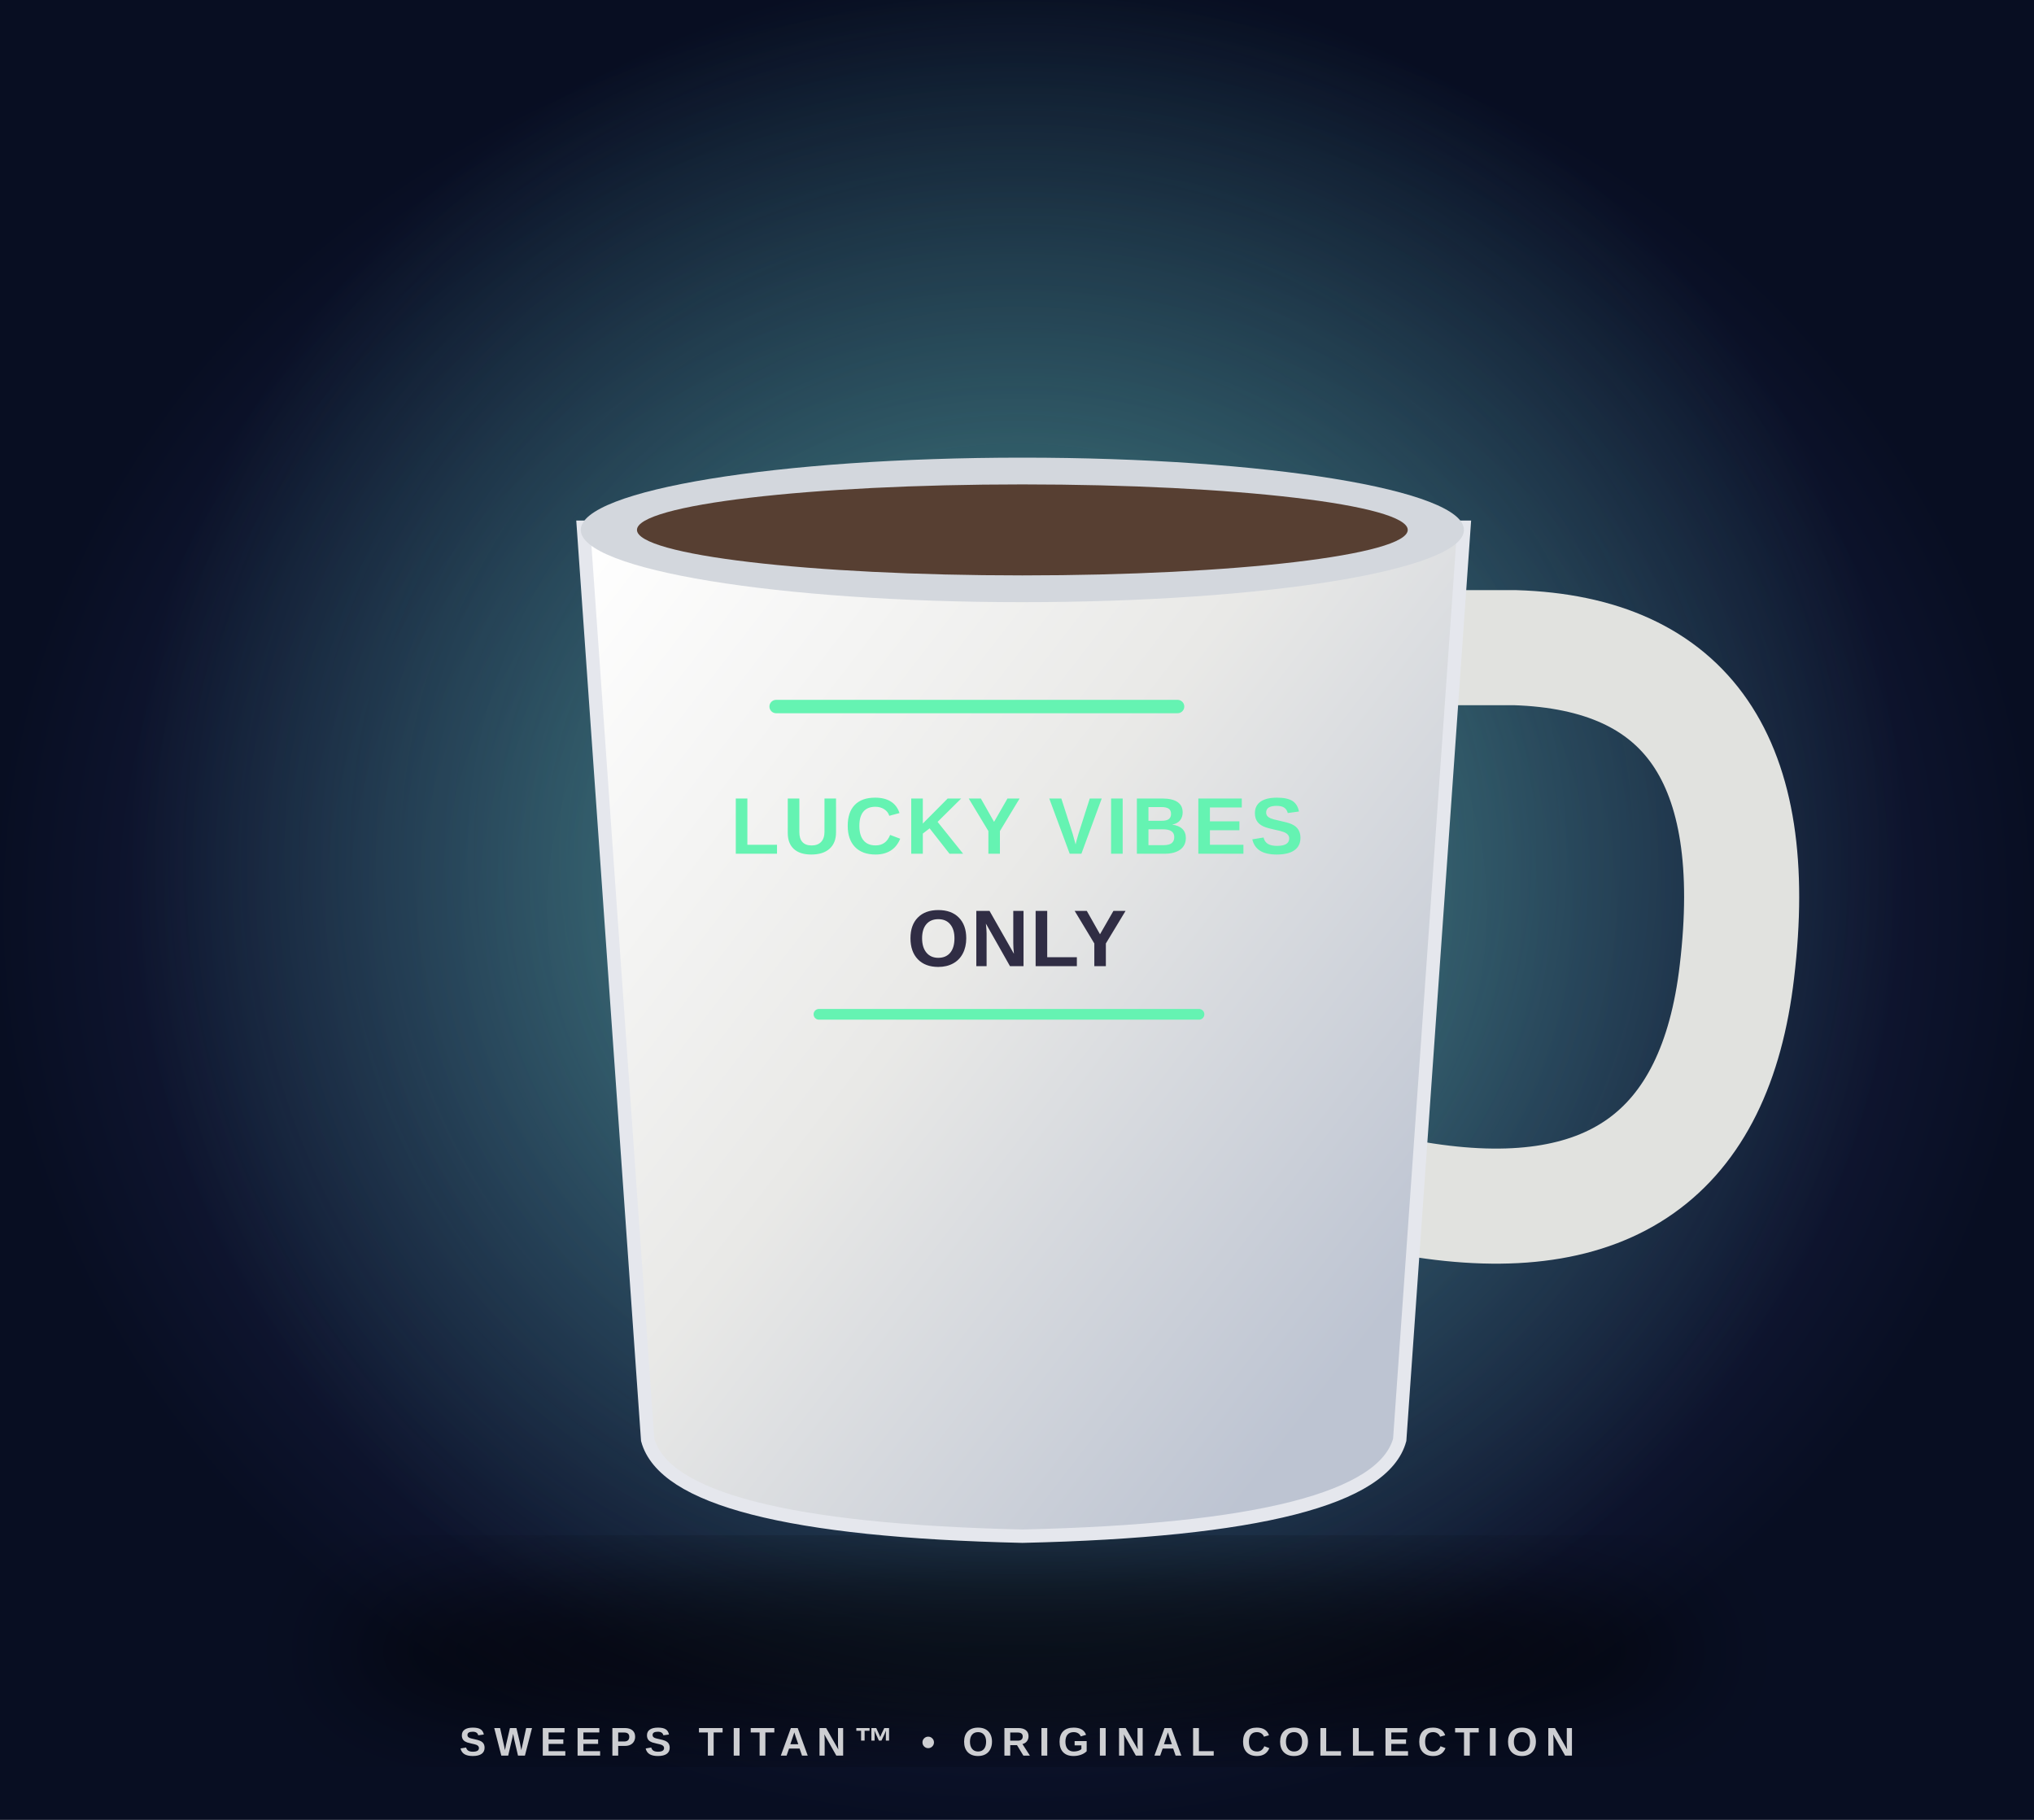
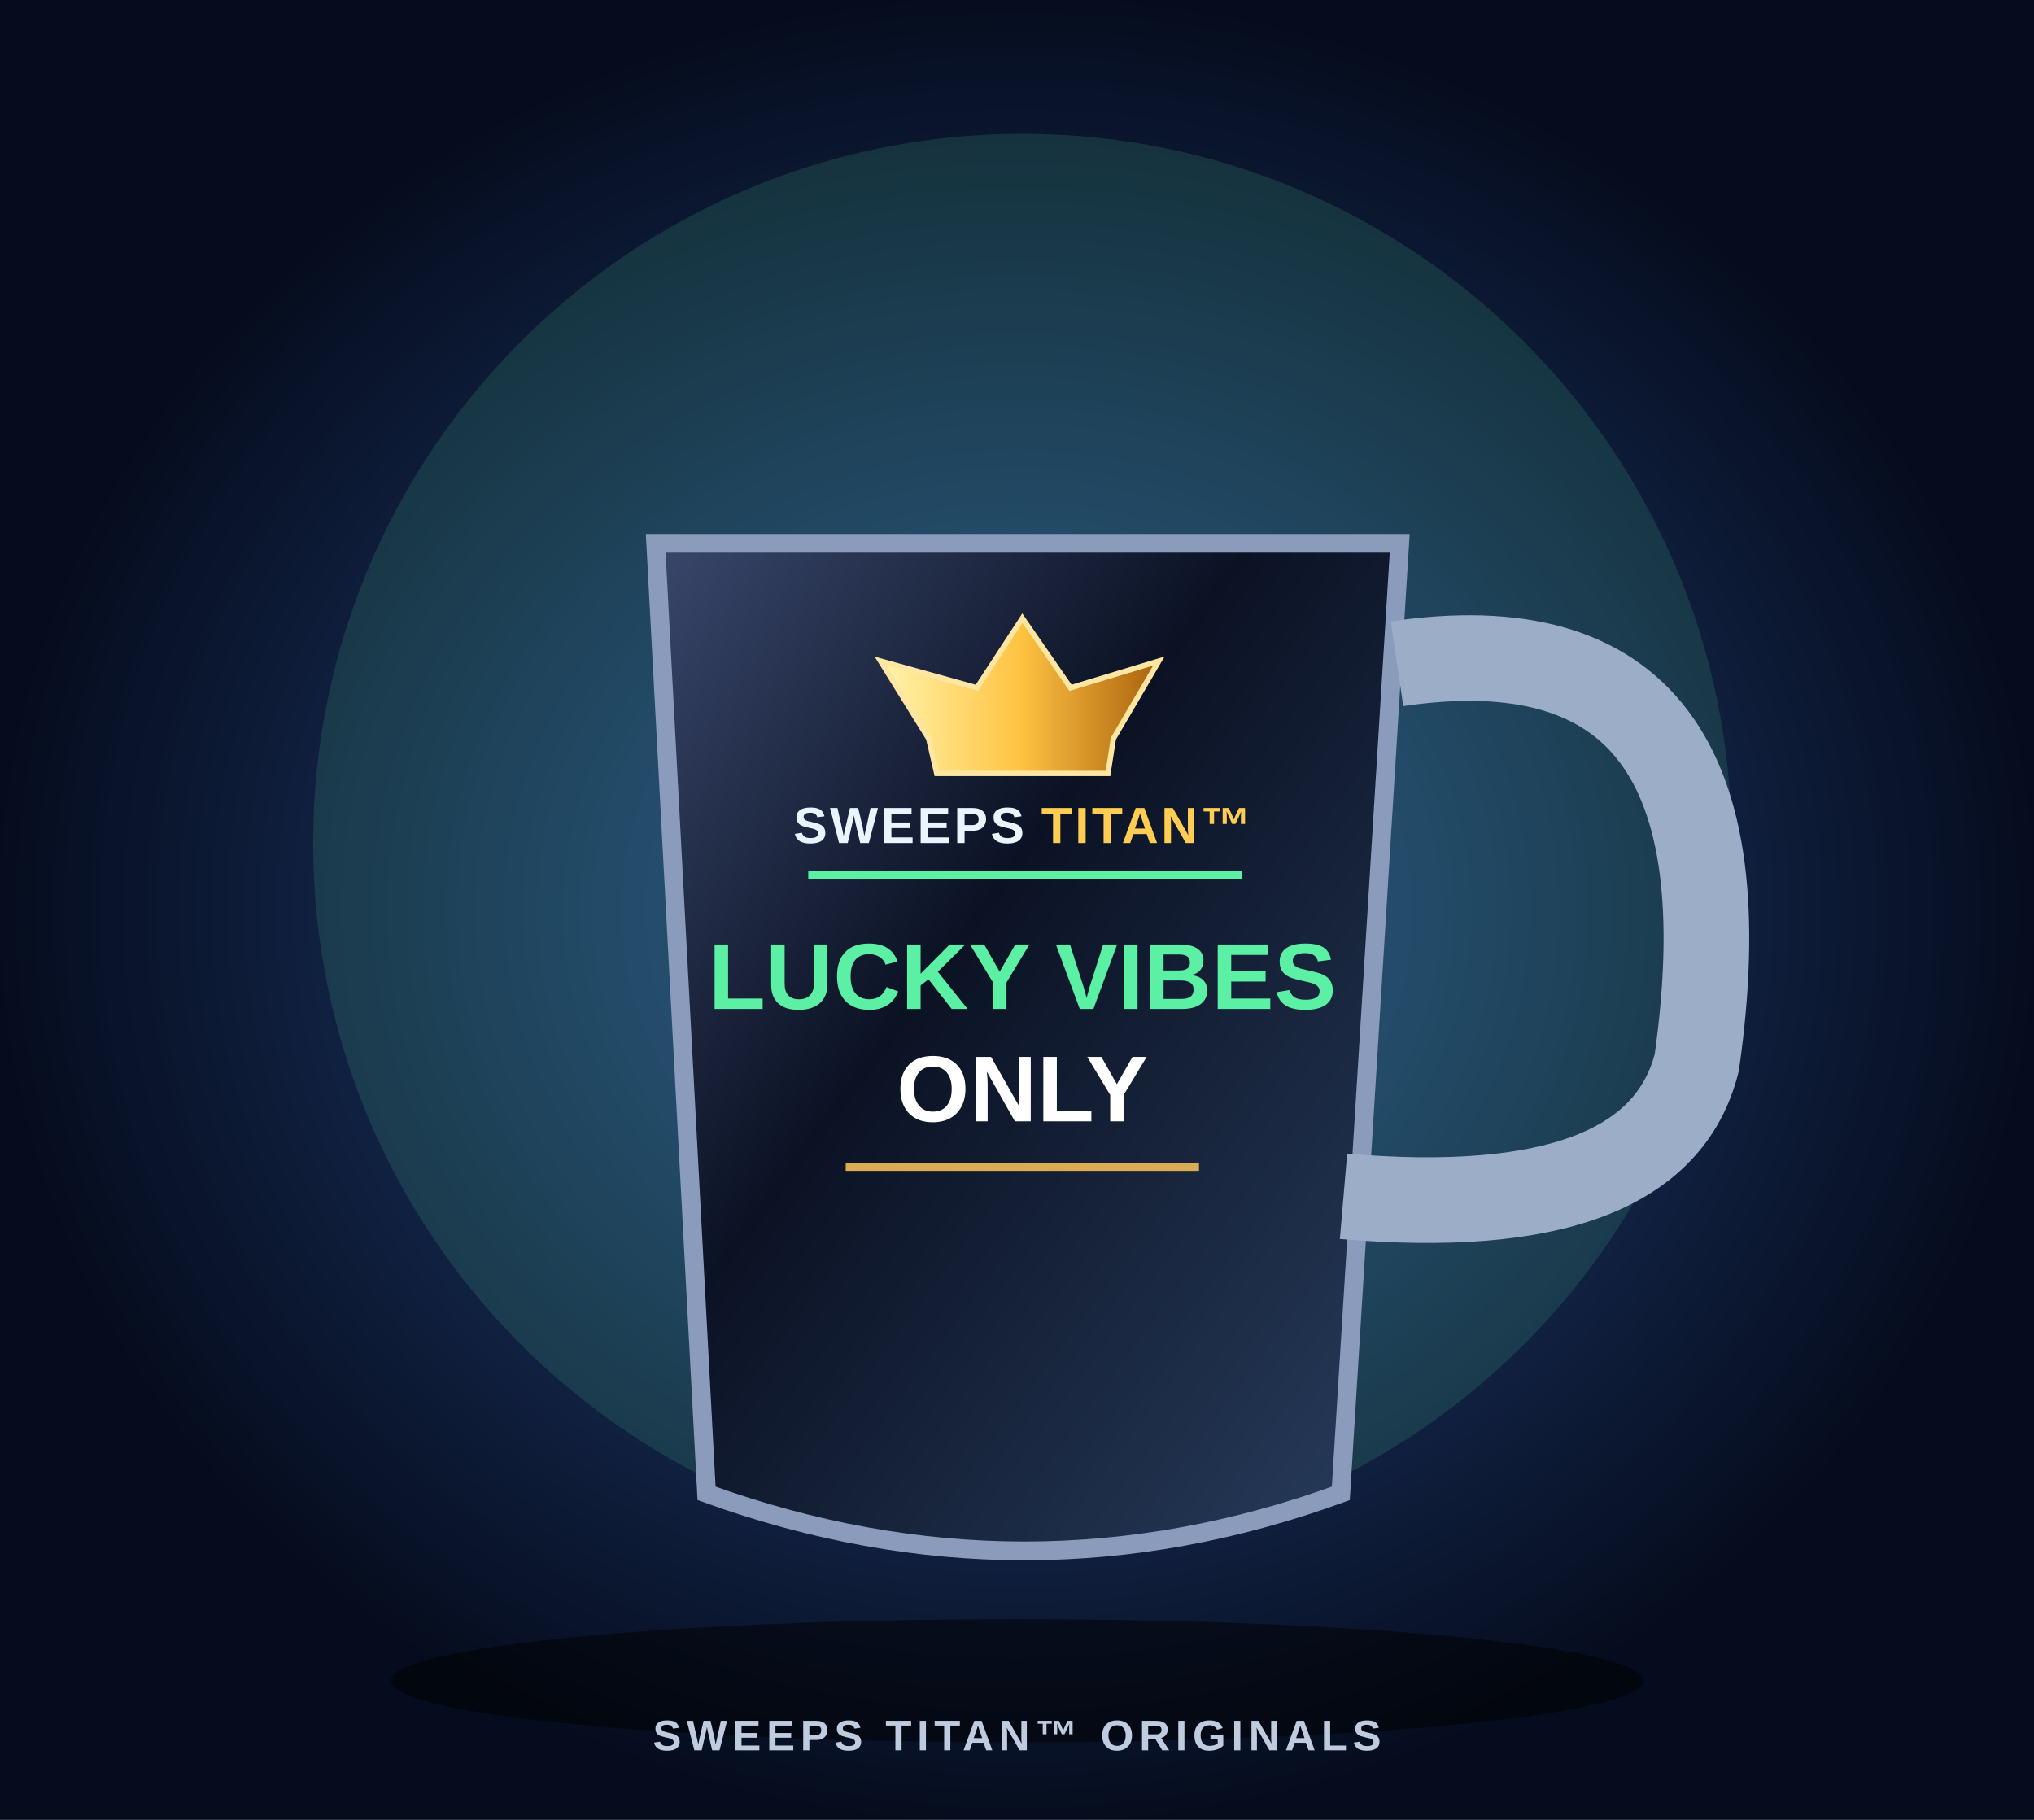
- <svg xmlns="http://www.w3.org/2000/svg" width="760" height="680" viewBox="0 0 760 680" role="img" aria-label="LUCKY VIBES ONLY mug merchandise mockup">
+ <svg xmlns="http://www.w3.org/2000/svg" width="760" height="680" viewBox="0 0 760 680">
  <defs>
-     <radialGradient id="studio">
-       <stop stop-color="#364375" />
-       <stop offset=".55" stop-color="#1b2248" />
-       <stop offset="1" stop-color="#080e22" />
+     <radialGradient id="bg">
+       <stop stop-color="#284b8a" />
+       <stop offset="1" stop-color="#050c1d" />
    </radialGradient>
-     <linearGradient id="fabric" x1="0" y1="0" x2="1" y2=".85">
-       <stop stop-color="#323c59" />
-       <stop offset=".24" stop-color="#151a2b" />
-       <stop offset=".74" stop-color="#0e1321" />
-       <stop offset="1" stop-color="#343e58" />
+     <linearGradient id="fabric" x1="0" y1="0" x2="1" y2="1">
+       <stop stop-color="#39476b" />
+       <stop offset=".4" stop-color="#0b1224" />
+       <stop offset="1" stop-color="#283d5d" />
    </linearGradient>
-     <linearGradient id="ceramic" x1="0" y1="0" x2=".9" y2=".8">
-       <stop stop-color="#fff" />
-       <stop offset=".5" stop-color="#e9e9e7" />
-       <stop offset="1" stop-color="#bdc4d2" />
+     <linearGradient id="gold">
+       <stop stop-color="#fff4ad" />
+       <stop offset=".5" stop-color="#ffc342" />
+       <stop offset="1" stop-color="#aa620d" />
    </linearGradient>
-     <linearGradient id="canvas" x1="0" y1="0" x2="1" y2=".8">
-       <stop stop-color="#f1e5cb" />
-       <stop offset=".5" stop-color="#c8b79d" />
-       <stop offset="1" stop-color="#eee2c8" />
-     </linearGradient>
-     <radialGradient id="halo">
-       <stop stop-color="#65f3b2" stop-opacity=".48" />
-       <stop offset="1" stop-color="#65f3b2" stop-opacity="0" />
-     </radialGradient>
-     <filter id="shadow">
-       <feGaussianBlur stdDeviation="19" />
-     </filter>
  </defs>
-   <rect width="760" height="680" fill="url(#studio)" />
-   <circle cx="380" cy="320" r="335" fill="url(#halo)" />
-   <ellipse cx="380" cy="617" rx="255" ry="36" fill="#000" opacity=".55" filter="url(#shadow)" />
-   <g>
-     <path d="M530 242H566Q663 245 649 363Q637 466 529 448" fill="none" stroke="#e1e2df" stroke-width="43" />
-     <path d="M218 197H547L523 538Q514 571 382 574Q251 571 242 538Z" fill="url(#ceramic)" stroke="#e5e7ed" stroke-width="5" />
-     <ellipse cx="382" cy="198" rx="165" ry="27" fill="#d3d7dd" />
-     <ellipse cx="382" cy="198" rx="144" ry="17" fill="#573f32" />
+   <rect width="760" height="680" fill="url(#bg)" />
+   <circle cx="382" cy="315" r="265" fill="#5cf0a4" opacity=".13" />
+   <ellipse cx="380" cy="628" rx="234" ry="23" fill="#000" opacity=".5" />
+   <path d="M245 203H523L501 558Q383 601 264 558Z" fill="url(#fabric)" stroke="#8a9bbc" stroke-width="7" />
+   <path d="M522 248Q658 228 634 397Q619 457 502 447" fill="none" stroke="#9cadc8" stroke-width="32" />
+   <g font-family="Arial Black,Arial,sans-serif" font-weight="900" text-anchor="middle">
+     <path d="M347 276 329 247 365 257 382 231 400 257 433 247 416 276 414 289H350Z" fill="url(#gold)" stroke="#ffe7a3" stroke-width="2" />
+     <text x="382" y="315" font-size="19" fill="#eaf4ff" letter-spacing="1">SWEEPS <tspan fill="#ffcd51">TITAN™</tspan>
+     </text>
+     <path d="M302 327H464" stroke="#5cf0a4" stroke-width="3" />
+     <text x="382" y="377" font-size="35" fill="#5cf0a4">LUCKY VIBES</text>
+     <text x="382" y="419" font-size="35" fill="#fff">ONLY</text>
+     <path d="M316 436H448" stroke="#dbac52" stroke-width="3" />
  </g>
-   <g text-anchor="middle" font-family="Arial,Helvetica,sans-serif" font-weight="900">
-     <path d="M290 264h150" stroke="#65f3b2" stroke-width="5" stroke-linecap="round" />
-     <text x="380" y="319" fill="#65f3b2" font-size="30" letter-spacing="1.3">LUCKY VIBES</text>
-     <text x="380" y="361" fill="#302d44" font-size="30" letter-spacing=".5">ONLY</text>
-     <path d="M306 379h142" stroke="#65f3b2" stroke-width="4" stroke-linecap="round" />
-   </g>
-   <g fill="#fff" font-family="Arial,sans-serif" font-size="15" font-weight="800" letter-spacing="3" text-anchor="middle">
-     <text x="380" y="656" opacity=".8">SWEEPS TITAN™ • ORIGINAL COLLECTION</text>
-   </g>
+   <text x="380" y="654" text-anchor="middle" font-family="Arial,sans-serif" font-size="16" letter-spacing="2" font-weight="800" fill="#bfcbdf">SWEEPS TITAN™ ORIGINALS</text>
</svg>
